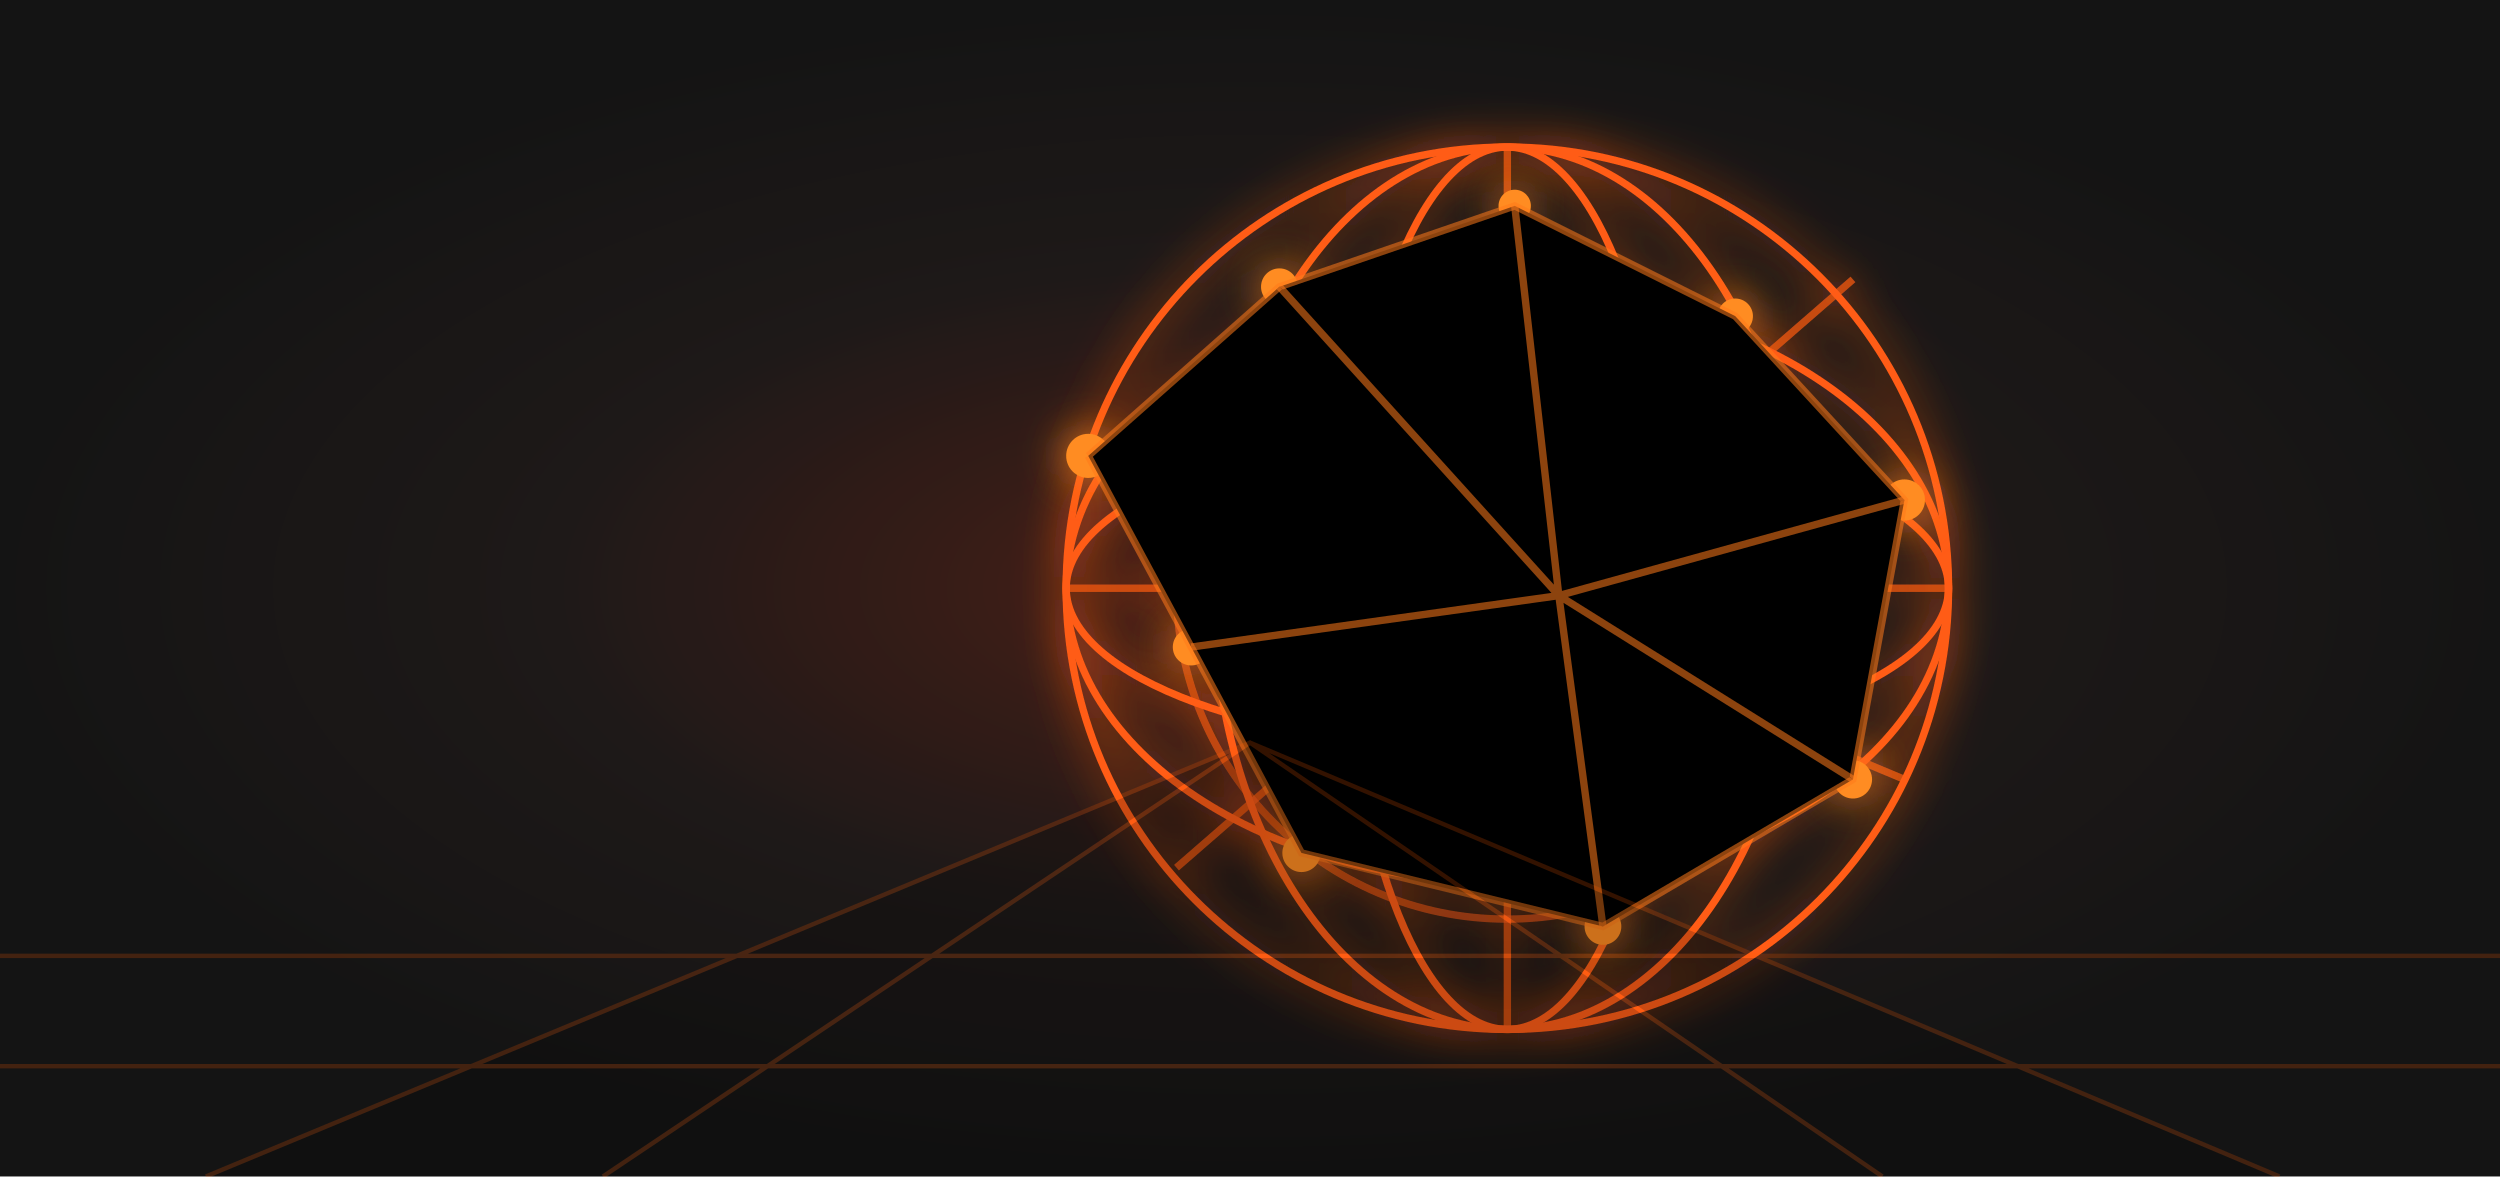
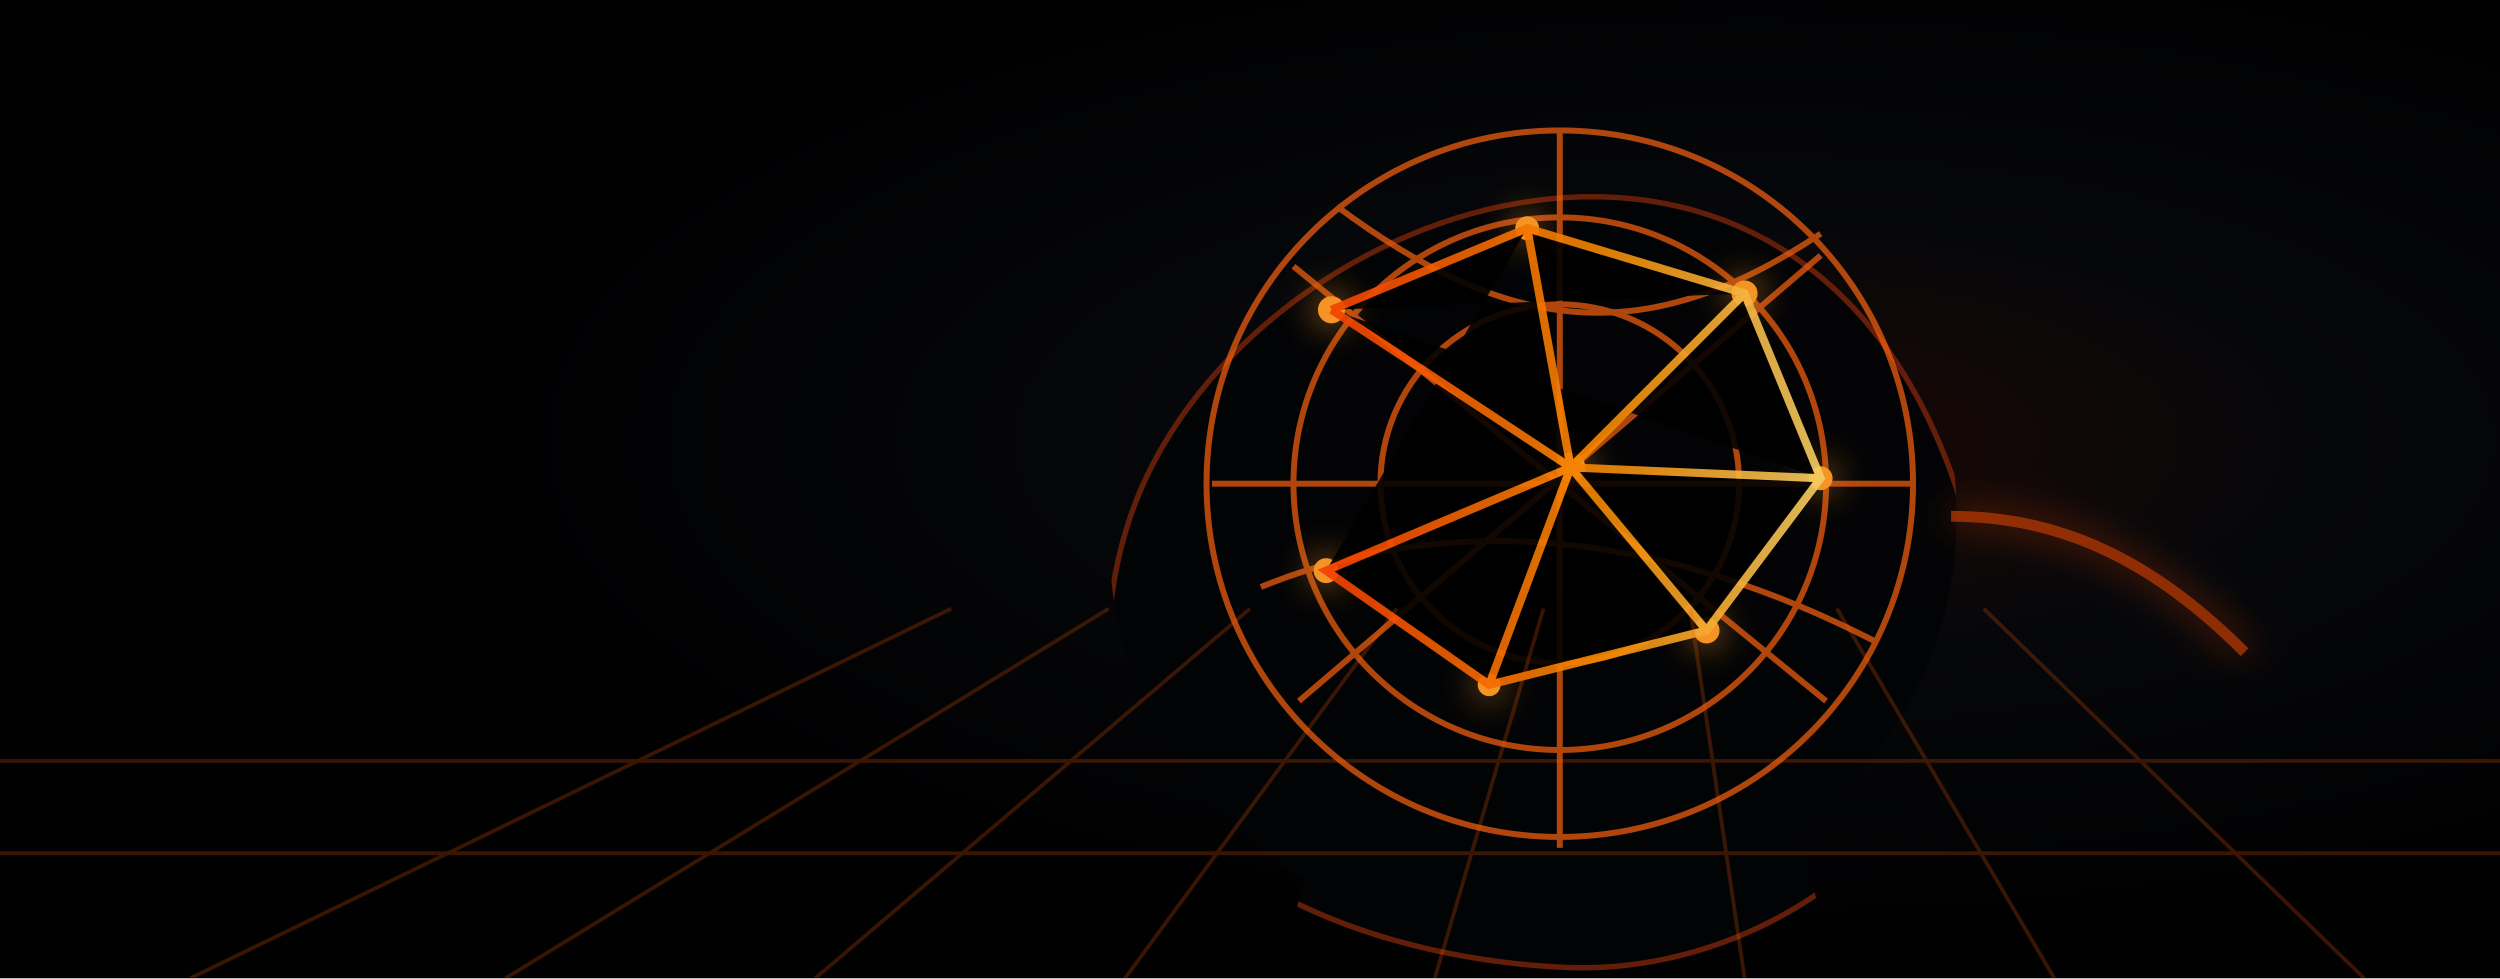
- <svg xmlns="http://www.w3.org/2000/svg" viewBox="0 0 340 160">
+ <svg xmlns="http://www.w3.org/2000/svg" viewBox="0 0 460 180">
  <defs>
-     <radialGradient id="r">
-       <stop stop-color="#3b0d02" />
-       <stop offset=".55" stop-color="#0b0504" />
-       <stop offset="1" stop-color="#000" />
+     <radialGradient id="bg" cx="70%" cy="45%">
+       <stop stop-color="#1b0904" />
+       <stop offset=".45" stop-color="#06070a" />
+       <stop offset="1" stop-color="#010102" />
    </radialGradient>
-     <filter id="g">
-       <feGaussianBlur stdDeviation="3" result="b" />
+     <linearGradient id="fire" x1="0" x2="1">
+       <stop stop-color="#ff4200" />
+       <stop offset=".55" stop-color="#ff8e00" />
+       <stop offset="1" stop-color="#ffd768" />
+     </linearGradient>
+     <filter id="g" x="-80%" y="-80%" width="260%" height="260%">
+       <feGaussianBlur stdDeviation="3.3" result="b" />
      <feMerge>
        <feMergeNode in="b" />
        <feMergeNode in="SourceGraphic" />
      </feMerge>
    </filter>
+     <clipPath id="head">
+       <path d="M290 22c-49 0-86 31-86 76 0 27 13 49 36 64l-5 18h103l-7-27c18-15 29-34 29-58 0-43-30-73-70-73Z" />
+     </clipPath>
  </defs>
-   <rect width="340" height="160" fill="url(#r)" opacity=".92" />
-   <g transform="translate(205 80)" fill="none" stroke="#ff5c13" stroke-width="1" filter="url(#g)">
-     <circle r="60" />
-     <circle r="45" stroke-opacity=".6" />
-     <circle r="30" stroke-opacity=".45" />
-     <ellipse rx="60" ry="22" />
-     <ellipse rx="60" ry="40" />
-     <ellipse rx="22" ry="60" />
-     <ellipse rx="40" ry="60" />
-     <path d="M-56-20 54 26M-45 38 47-42M0-60 0 60M-60 0H60" stroke-opacity=".7" />
+   <rect width="460" height="180" fill="url(#bg)" />
+   <g clip-path="url(#head)" opacity=".95">
+     <path d="M208 95c20-58 120-93 151-8 20 54-28 93-71 91-45-2-99-26-80-83Z" fill="#020305" stroke="#682009" />
+     <g fill="none" stroke="#ff6410" stroke-width="1.1" opacity=".72">
+       <circle cx="287" cy="89" r="65" />
+       <circle cx="287" cy="89" r="49" />
+       <circle cx="287" cy="89" r="33" />
+       <path d="M223 89h129M287 24v132M238 49l98 80M239 129l96-82M246 38c31 23 56 27 89 5M232 108c37-15 76-9 113 10" />
+     </g>
+     <g fill="#ff9b28" filter="url(#g)">
+       <circle cx="245" cy="57" r="2.5" />
+       <circle cx="281" cy="42" r="2.2" />
+       <circle cx="321" cy="54" r="2.4" />
+       <circle cx="335" cy="88" r="2.2" />
+       <circle cx="314" cy="116" r="2.4" />
+       <circle cx="274" cy="126" r="2.1" />
+       <circle cx="244" cy="105" r="2.3" />
+       <circle cx="289" cy="86" r="2.7" />
+     </g>
+     <g stroke="url(#fire)" stroke-width="1.5" opacity=".9">
+       <path d="m245 57 36-15 40 12 14 34-21 28-40 10-30-21 45-19 46 2M245 57l44 29 32-32M274 126l15-40 25 30M244 105l45-19-8-44" />
+     </g>
  </g>
-   <g fill="#ff8c20" filter="url(#g)">
-     <circle cx="148" cy="62" r="3" />
-     <circle cx="174" cy="39" r="2.5" />
-     <circle cx="206" cy="28" r="2.2" />
-     <circle cx="236" cy="43" r="2.4" />
-     <circle cx="259" cy="68" r="2.8" />
-     <circle cx="252" cy="106" r="2.6" />
-     <circle cx="218" cy="126" r="2.5" />
-     <circle cx="177" cy="116" r="2.6" />
-     <circle cx="162" cy="88" r="2.5" />
-     <circle cx="212" cy="81" r="3.4" />
-   </g>
-   <g stroke="#ff7a1b" stroke-opacity=".55">
-     <path d="M148 62 174 39 206 28 236 43 259 68 252 106 218 126 177 116 162 88 148 62" />
-     <path d="M174 39 212 81 252 106M162 88 212 81 259 68M206 28 212 81 218 126" />
-   </g>
-   <g opacity=".2" stroke="#ff5a00" stroke-width=".6">
-     <path d="M0 130h340M0 145h340M28 160 170 101 310 160M82 160l88-59 86 59" />
+   <path d="M359 95c20 0 37 8 54 25" fill="none" stroke="#ff4e00" stroke-width="2" opacity=".55" filter="url(#g)" />
+   <g opacity=".22" stroke="#ff5a00" stroke-width=".7">
+     <path d="M0 140h460M0 157h460M35 180l140-68M93 180l111-68M150 180l80-68M207 180l50-68M264 180l20-68M321 180l-10-68M378 180l-40-68M435 180l-70-68" />
  </g>
</svg>
